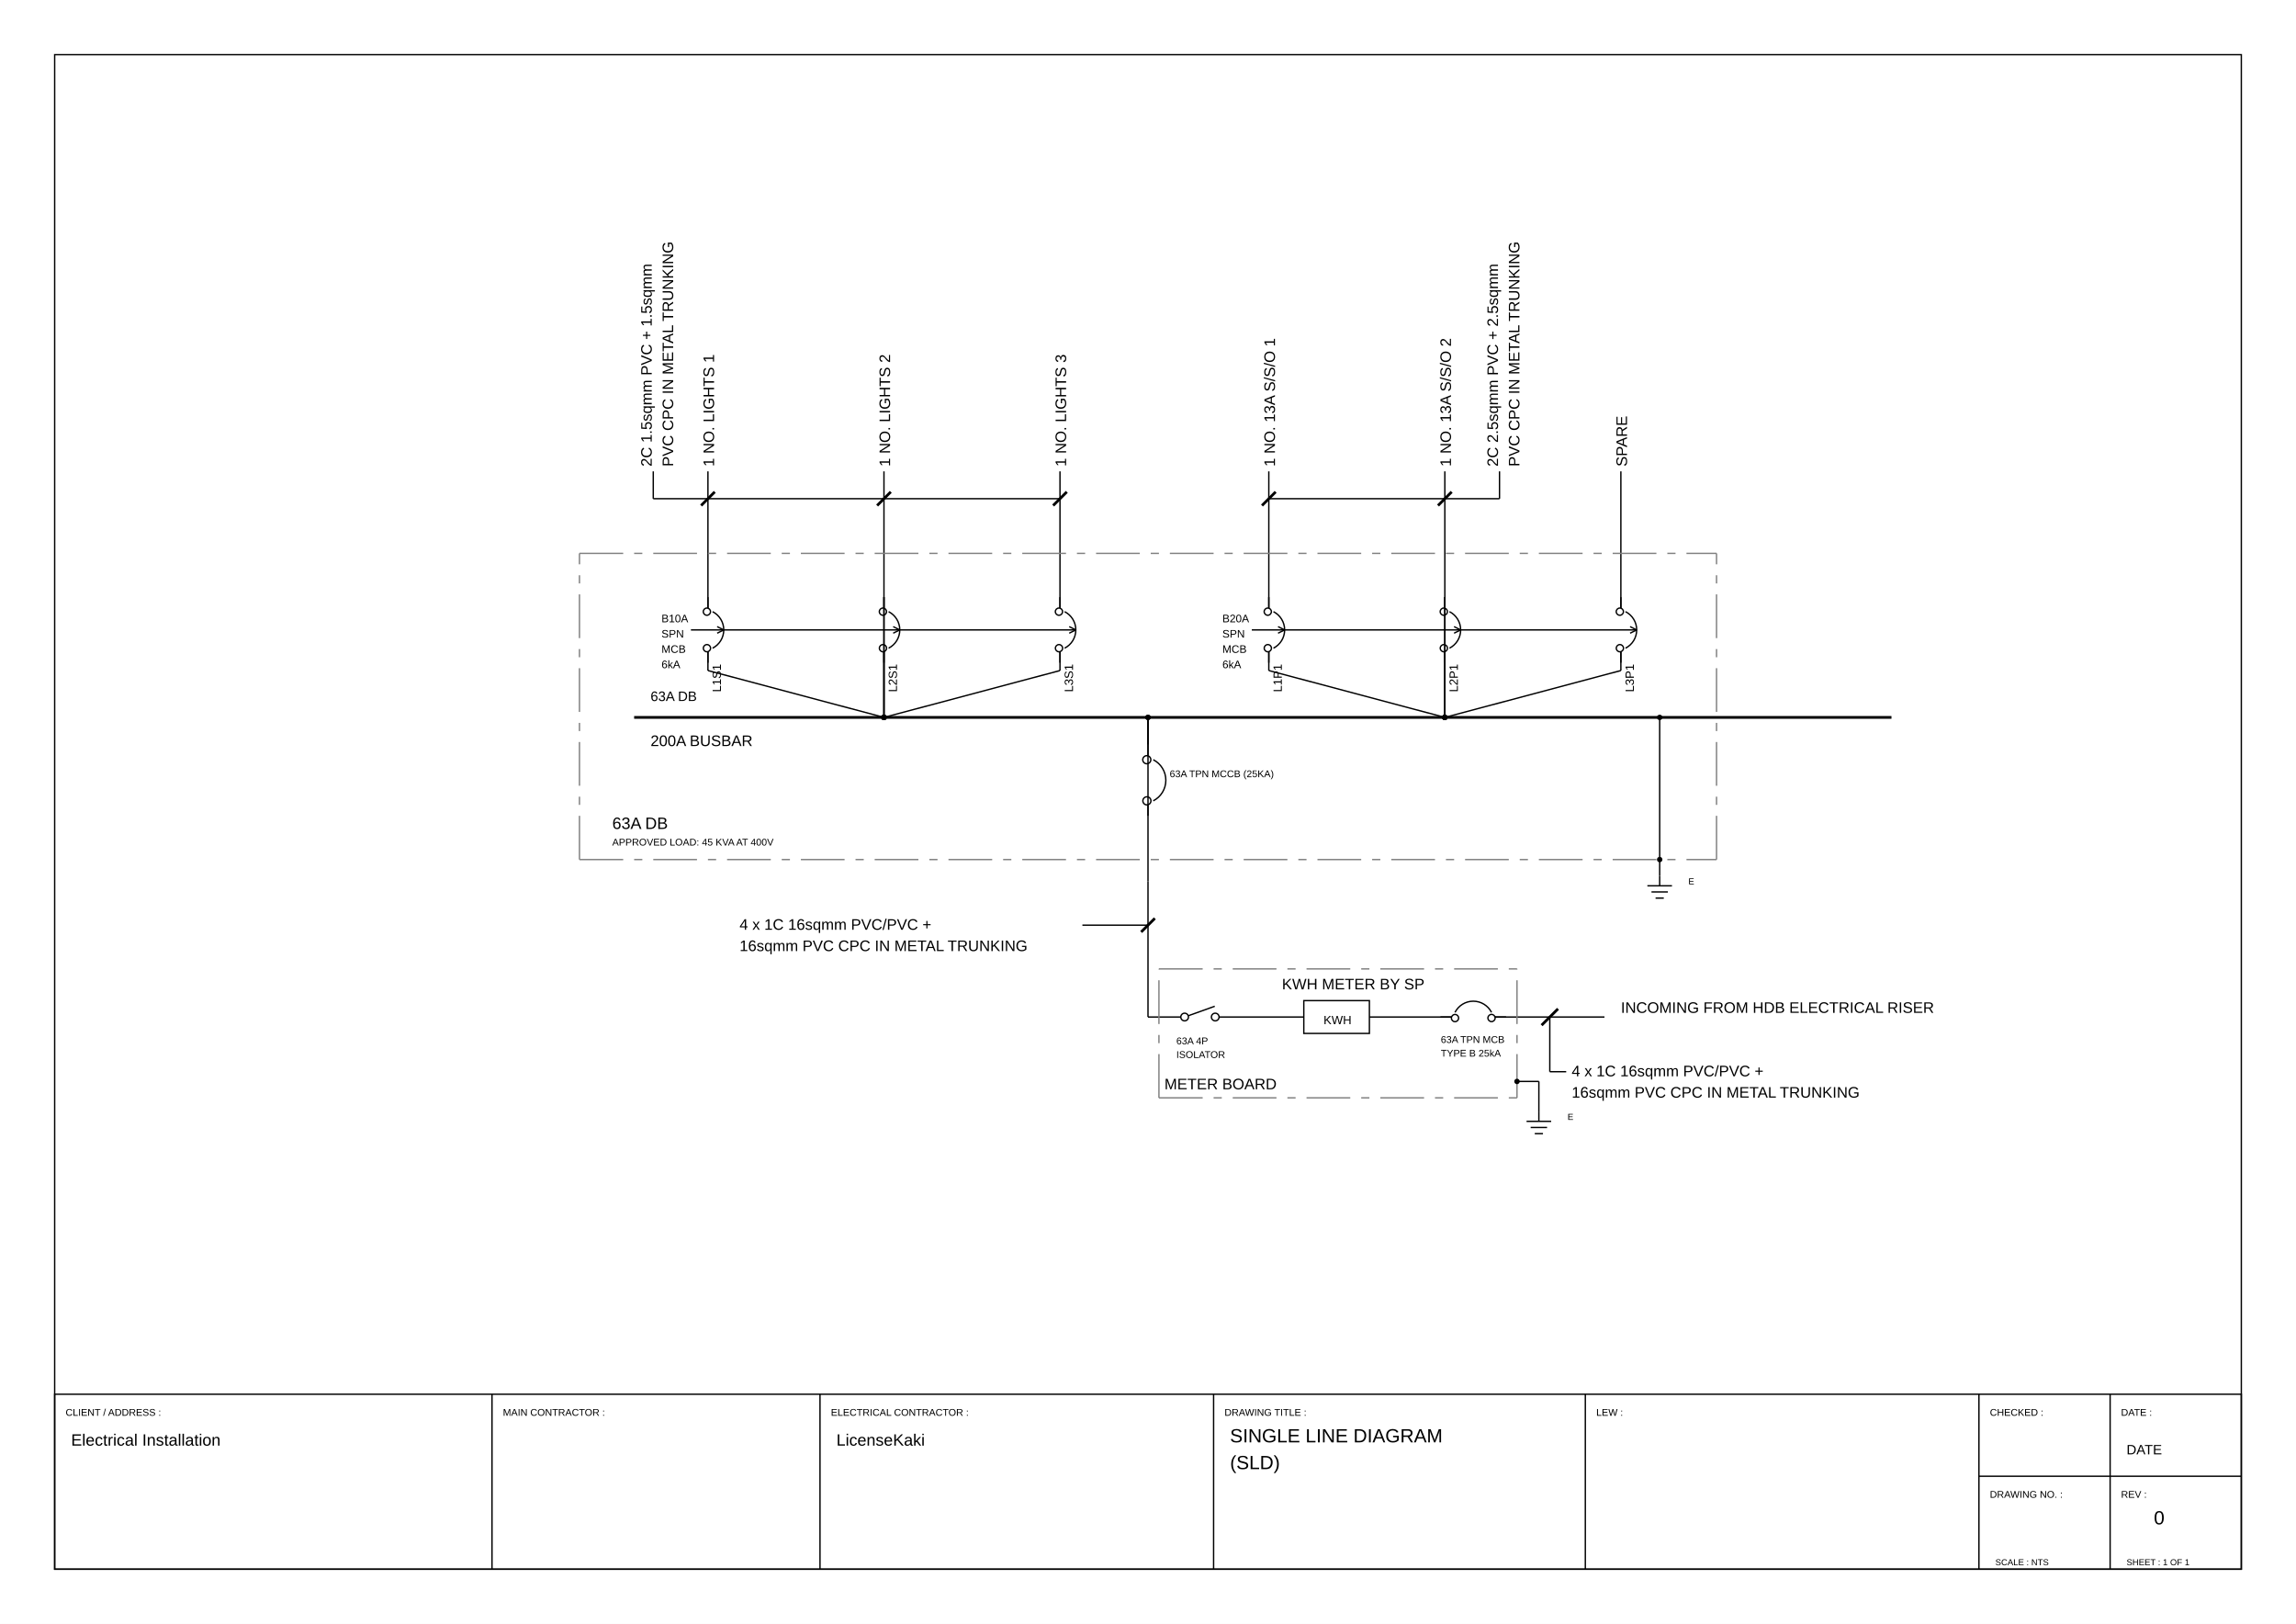
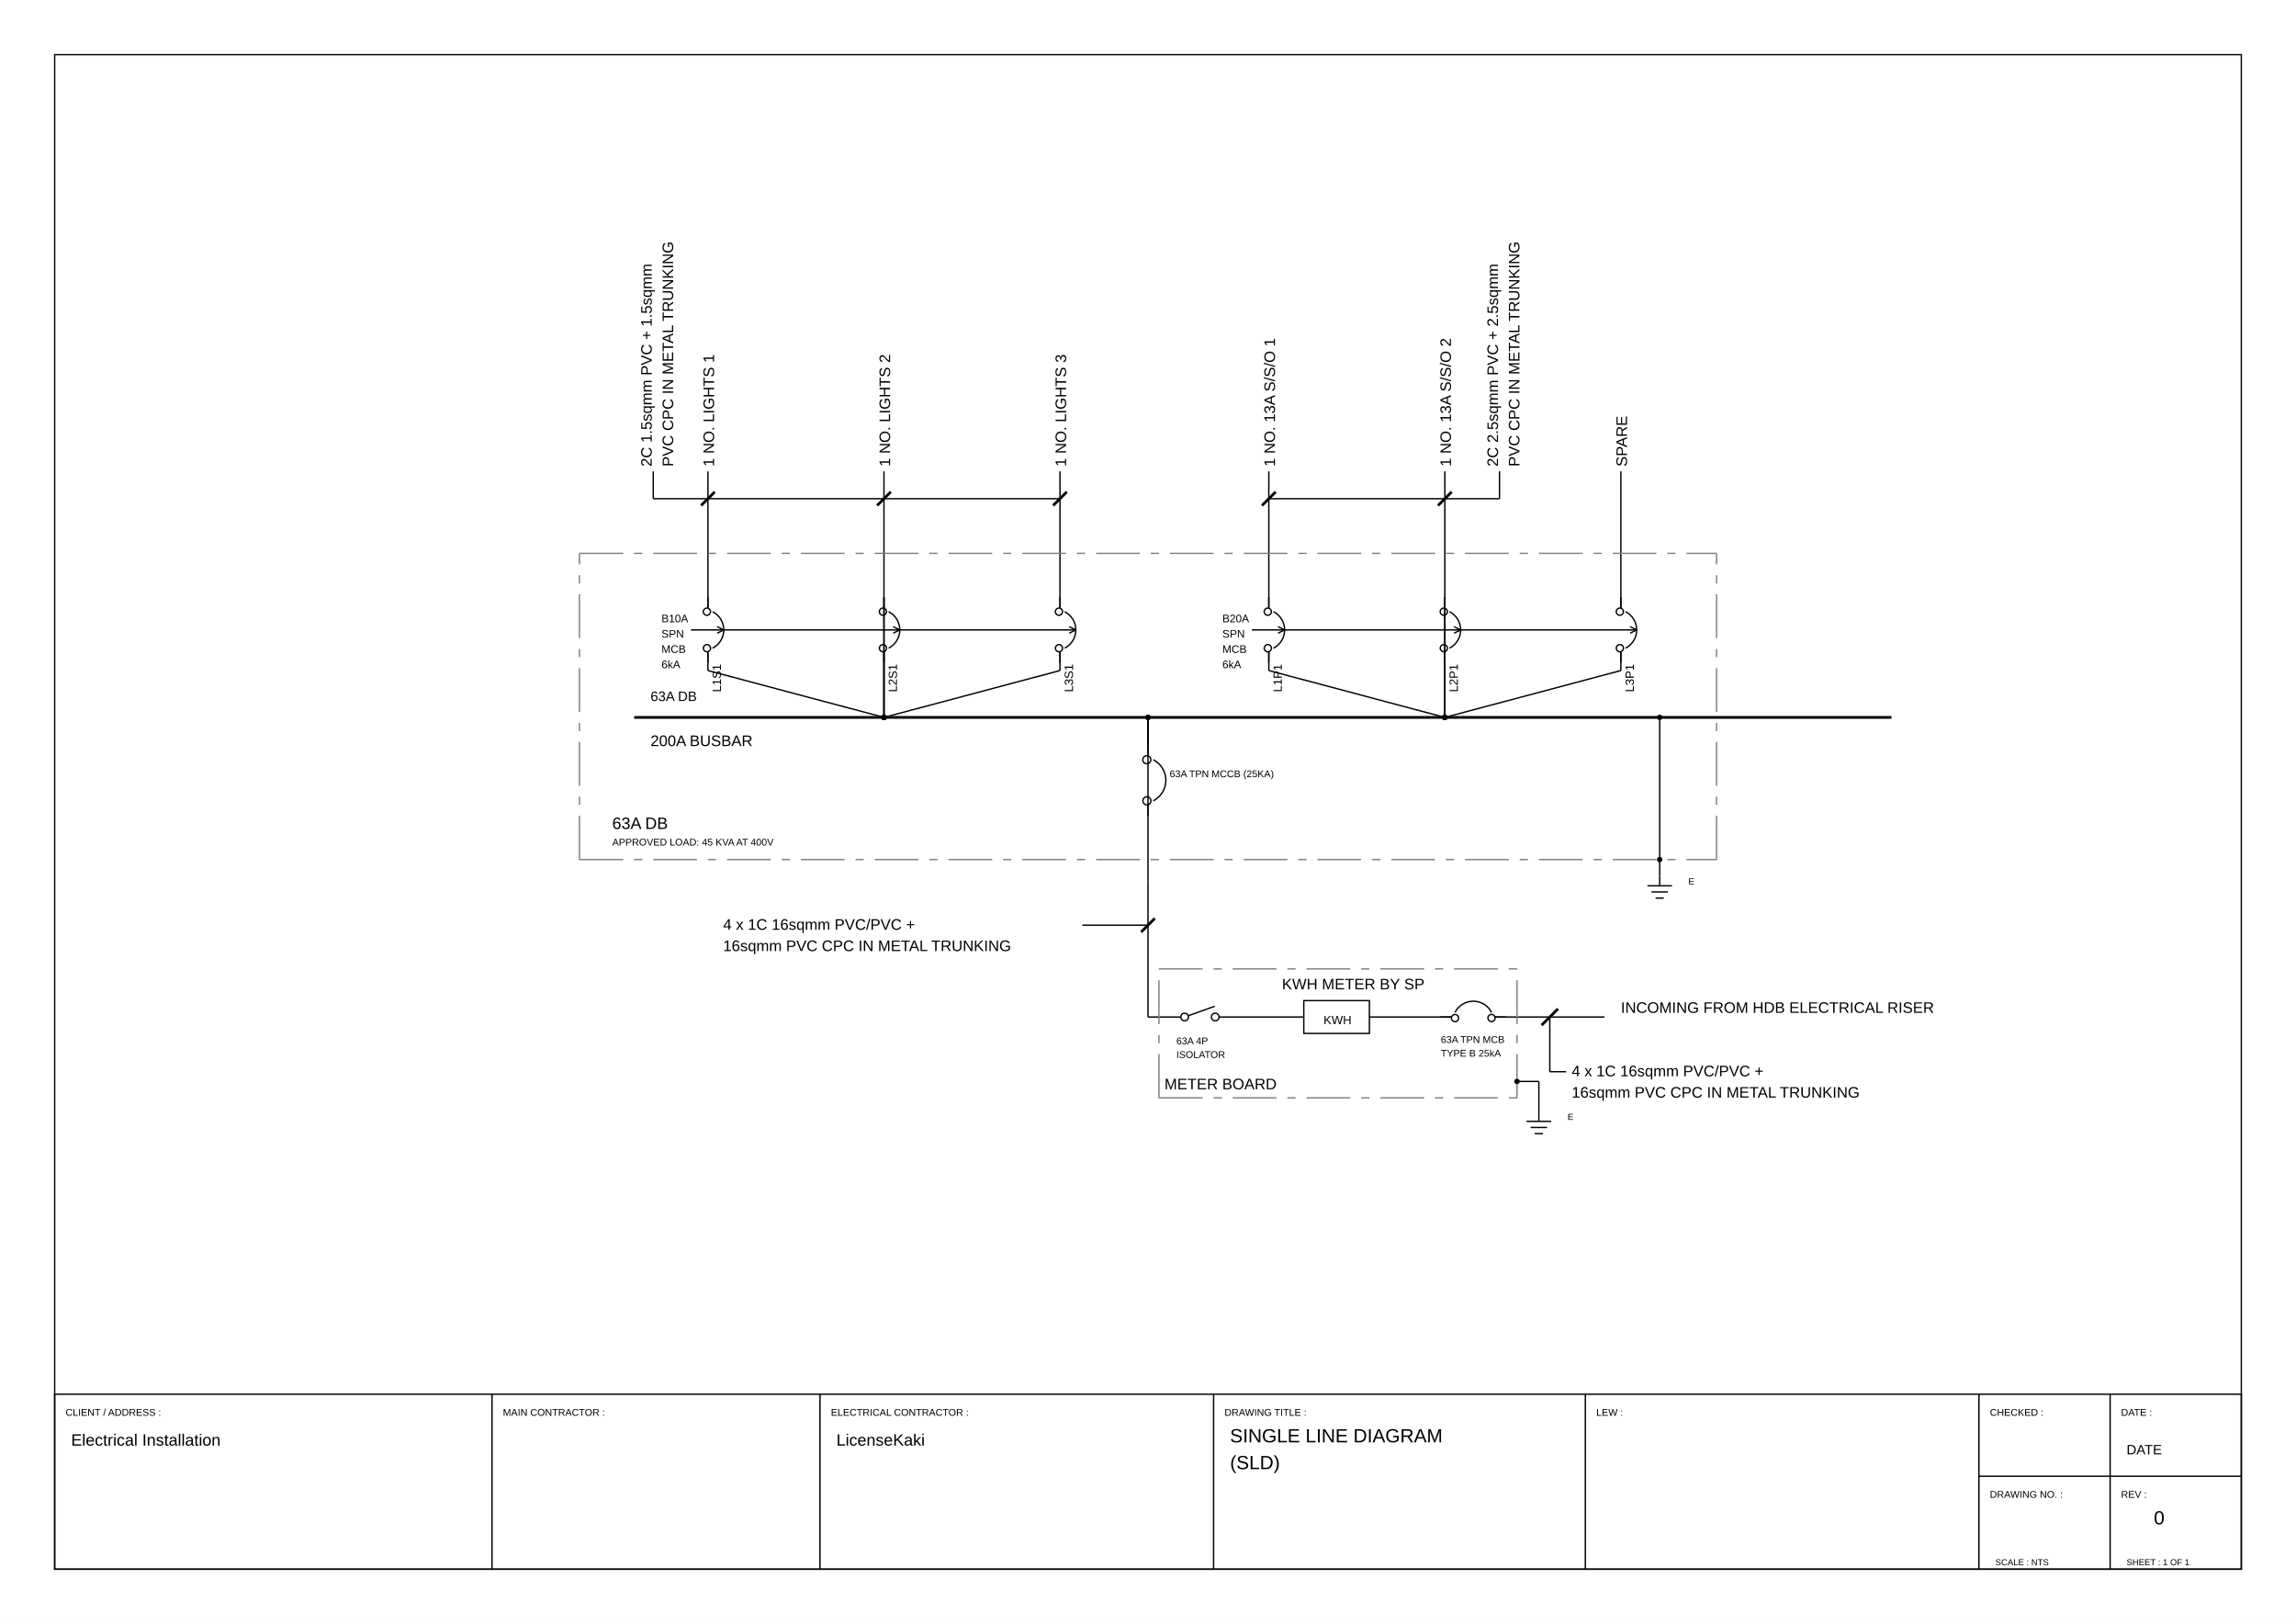
<svg xmlns="http://www.w3.org/2000/svg" viewBox="0 0 420.0 297.0" width="420.0mm" height="297.0mm">
  <rect width="420.0" height="297.0" fill="white" />
  <polygon points="10.00,287.00 410.00,287.00 410.00,10.00 10.00,10.00" stroke="#000000" stroke-width="0.25" fill="none" />
  <polygon points="10.00,287.00 410.00,287.00 410.00,255.00 10.00,255.00" stroke="#000000" stroke-width="0.25" fill="none" />
  <line x1="90.00" y1="255.00" x2="90.00" y2="287.00" stroke="#000000" stroke-width="0.25" fill="none" />
  <line x1="150.00" y1="255.00" x2="150.00" y2="287.00" stroke="#000000" stroke-width="0.25" fill="none" />
  <line x1="222.00" y1="255.00" x2="222.00" y2="287.00" stroke="#000000" stroke-width="0.25" fill="none" />
  <line x1="290.00" y1="255.00" x2="290.00" y2="287.00" stroke="#000000" stroke-width="0.25" fill="none" />
  <line x1="362.00" y1="255.00" x2="362.00" y2="287.00" stroke="#000000" stroke-width="0.25" fill="none" />
  <line x1="362.00" y1="270.00" x2="410.00" y2="270.00" stroke="#000000" stroke-width="0.25" fill="none" />
  <line x1="386.00" y1="255.00" x2="386.00" y2="287.00" stroke="#000000" stroke-width="0.25" fill="none" />
  <text x="12.00" y="258.94" font-family="Arial, Helvetica, sans-serif" font-size="1.8" fill="#000000">CLIENT / ADDRESS :</text>
  <text x="92.00" y="258.94" font-family="Arial, Helvetica, sans-serif" font-size="1.8" fill="#000000">MAIN CONTRACTOR :</text>
  <text x="152.00" y="258.94" font-family="Arial, Helvetica, sans-serif" font-size="1.8" fill="#000000">ELECTRICAL CONTRACTOR :</text>
  <text x="224.00" y="258.94" font-family="Arial, Helvetica, sans-serif" font-size="1.8" fill="#000000">DRAWING TITLE :</text>
  <text x="292.00" y="258.94" font-family="Arial, Helvetica, sans-serif" font-size="1.8" fill="#000000">LEW :</text>
  <text x="364.00" y="258.94" font-family="Arial, Helvetica, sans-serif" font-size="1.8" fill="#000000">CHECKED :</text>
  <text x="388.00" y="258.94" font-family="Arial, Helvetica, sans-serif" font-size="1.8" fill="#000000">DATE :</text>
  <text x="364.00" y="273.94" font-family="Arial, Helvetica, sans-serif" font-size="1.8" fill="#000000">DRAWING NO. :</text>
  <text x="388.00" y="273.94" font-family="Arial, Helvetica, sans-serif" font-size="1.8" fill="#000000">REV :</text>
  <circle cx="222.30" cy="186.01" r="0.70" stroke="#000000" stroke-width="0.25" fill="none" />
  <circle cx="216.70" cy="186.01" r="0.70" stroke="#000000" stroke-width="0.25" fill="none" />
  <polyline points="217.36,185.78 222.21,184.04" stroke="#000000" stroke-width="0.25" fill="none" />
  <text x="215.18" y="191.00" font-family="Arial, Helvetica, sans-serif" font-size="1.8" fill="#000000">
    <tspan x="215.18">63A 4P</tspan>
    <tspan x="215.18" dy="2.5">ISOLATOR</tspan>
  </text>
  <polygon points="238.50,183.01 250.50,183.01 250.50,189.01 238.50,189.01" stroke="#000000" stroke-width="0.25" fill="none" />
  <text x="242.10" y="187.32" font-family="Arial, Helvetica, sans-serif" font-size="2.2" fill="#000000">KWH</text>
  <text x="234.50" y="180.95" font-family="Arial, Helvetica, sans-serif" font-size="2.8" fill="#000000">KWH METER BY SP</text>
  <path d="M 272.84,185.16 A 3.75,3.75 0 0,0 266.16,185.16" stroke="#000000" stroke-width="0.25" fill="none" />
  <circle cx="266.16" cy="186.20" r="0.66" stroke="#000000" stroke-width="0.25" fill="none" />
  <circle cx="272.84" cy="186.19" r="0.66" stroke="#000000" stroke-width="0.25" fill="none" />
  <line x1="265.50" y1="186.01" x2="263.50" y2="186.01" stroke="#000000" stroke-width="0.25" fill="none" />
  <line x1="273.50" y1="186.01" x2="275.50" y2="186.01" stroke="#000000" stroke-width="0.25" fill="none" />
  <text x="263.56" y="190.75" font-family="Arial, Helvetica, sans-serif" font-size="1.8" fill="#000000">
    <tspan x="263.56">63A TPN MCB</tspan>
    <tspan x="263.56" dy="2.5">TYPE B 25kA</tspan>
  </text>
  <text x="296.50" y="185.25" font-family="Arial, Helvetica, sans-serif" font-size="2.8" fill="#000000">INCOMING FROM HDB ELECTRICAL RISER</text>
  <text x="287.50" y="196.85" font-family="Arial, Helvetica, sans-serif" font-size="2.8" fill="#000000">
    <tspan x="287.50">4 x 1C 16sqmm PVC/PVC +</tspan>
    <tspan x="287.50" dy="3.9">16sqmm PVC CPC IN METAL TRUNKING</tspan>
  </text>
-   <text x="135.28" y="170.05" font-family="Arial, Helvetica, sans-serif" font-size="2.8" fill="#000000">
-     <tspan x="135.28">4 x 1C 16sqmm PVC/PVC +</tspan>
-     <tspan x="135.28" dy="3.9">16sqmm PVC CPC IN METAL TRUNKING</tspan>
+   <text x="132.28" y="170.05" font-family="Arial, Helvetica, sans-serif" font-size="2.8" fill="#000000">
+     <tspan x="132.28">4 x 1C 16sqmm PVC/PVC +</tspan>
+     <tspan x="132.28" dy="3.9">16sqmm PVC CPC IN METAL TRUNKING</tspan>
  </text>
  <text x="213.00" y="199.23" font-family="Arial, Helvetica, sans-serif" font-size="2.8" fill="#000000">METER BOARD</text>
  <line x1="281.50" y1="203.29" x2="281.50" y2="205.09" stroke="#000000" stroke-width="0.25" fill="none" />
  <line x1="279.25" y1="205.09" x2="283.75" y2="205.09" stroke="#000000" stroke-width="0.25" fill="none" />
  <line x1="280.00" y1="206.21" x2="283.00" y2="206.21" stroke="#000000" stroke-width="0.25" fill="none" />
  <line x1="280.75" y1="207.34" x2="282.25" y2="207.34" stroke="#000000" stroke-width="0.25" fill="none" />
  <text x="286.75" y="204.82" font-family="Arial, Helvetica, sans-serif" font-size="1.6" fill="#000000">E</text>
  <path d="M 210.96,146.47 A 4.22,4.22 0 0,0 210.96,138.95" stroke="#000000" stroke-width="0.25" fill="none" />
  <circle cx="209.78" cy="138.95" r="0.74" stroke="#000000" stroke-width="0.25" fill="none" />
  <circle cx="209.80" cy="146.47" r="0.74" stroke="#000000" stroke-width="0.25" fill="none" />
  <line x1="210.00" y1="147.21" x2="210.00" y2="149.21" stroke="#000000" stroke-width="0.25" fill="none" />
  <line x1="210.00" y1="138.21" x2="210.00" y2="136.21" stroke="#000000" stroke-width="0.25" fill="none" />
  <text x="213.96" y="142.15" font-family="Arial, Helvetica, sans-serif" font-size="1.8" fill="#000000">63A TPN MCCB (25KA)</text>
  <line x1="116.00" y1="131.21" x2="346.00" y2="131.21" stroke="#000000" stroke-width="0.50" fill="none" />
  <text x="119.00" y="128.21" font-family="Arial, Helvetica, sans-serif" font-size="2.5" fill="#000000">63A DB</text>
  <text x="119.00" y="136.45" font-family="Arial, Helvetica, sans-serif" font-size="2.8" fill="#000000">200A BUSBAR</text>
  <text x="131.00" y="127.47" font-family="Arial, Helvetica, sans-serif" font-size="2.2" fill="#000000" transform="rotate(-90.0,131.00,126.59)">L1S1</text>
  <path d="M 130.35,118.55 A 3.75,3.75 0 0,0 130.35,111.87" stroke="#000000" stroke-width="0.25" fill="none" />
  <circle cx="129.31" cy="111.87" r="0.66" stroke="#000000" stroke-width="0.25" fill="none" />
  <circle cx="129.32" cy="118.55" r="0.66" stroke="#000000" stroke-width="0.25" fill="none" />
  <line x1="129.50" y1="119.21" x2="129.50" y2="121.21" stroke="#000000" stroke-width="0.25" fill="none" />
  <line x1="129.50" y1="111.21" x2="129.50" y2="109.21" stroke="#000000" stroke-width="0.25" fill="none" />
  <line x1="126.39" y1="115.21" x2="132.39" y2="115.21" stroke="#000000" stroke-width="0.25" fill="none" />
  <line x1="132.39" y1="115.21" x2="131.19" y2="114.61" stroke="#000000" stroke-width="0.25" fill="none" />
  <line x1="132.39" y1="115.21" x2="131.19" y2="115.81" stroke="#000000" stroke-width="0.25" fill="none" />
  <text x="121.00" y="113.81" font-family="Arial, Helvetica, sans-serif" font-size="2.0" fill="#000000">
    <tspan x="121.00">B10A</tspan>
    <tspan x="121.00" dy="2.8">SPN</tspan>
    <tspan x="121.00" dy="2.8">MCB</tspan>
    <tspan x="121.00" dy="2.8">6kA</tspan>
  </text>
  <text x="129.50" y="86.45" font-family="Arial, Helvetica, sans-serif" font-size="2.8" fill="#000000" transform="rotate(-90.0,129.50,85.33)">1 NO. LIGHTS 1</text>
  <text x="163.20" y="127.47" font-family="Arial, Helvetica, sans-serif" font-size="2.2" fill="#000000" transform="rotate(-90.0,163.20,126.59)">L2S1</text>
  <path d="M 162.55,118.55 A 3.75,3.75 0 0,0 162.55,111.87" stroke="#000000" stroke-width="0.25" fill="none" />
  <circle cx="161.51" cy="111.87" r="0.66" stroke="#000000" stroke-width="0.25" fill="none" />
  <circle cx="161.52" cy="118.55" r="0.66" stroke="#000000" stroke-width="0.25" fill="none" />
  <line x1="161.70" y1="119.21" x2="161.70" y2="121.21" stroke="#000000" stroke-width="0.25" fill="none" />
  <line x1="161.70" y1="111.21" x2="161.70" y2="109.21" stroke="#000000" stroke-width="0.25" fill="none" />
  <line x1="132.39" y1="115.21" x2="164.59" y2="115.21" stroke="#000000" stroke-width="0.25" fill="none" />
  <line x1="164.59" y1="115.21" x2="163.39" y2="114.61" stroke="#000000" stroke-width="0.25" fill="none" />
  <line x1="164.59" y1="115.21" x2="163.39" y2="115.81" stroke="#000000" stroke-width="0.25" fill="none" />
  <text x="161.70" y="86.45" font-family="Arial, Helvetica, sans-serif" font-size="2.8" fill="#000000" transform="rotate(-90.0,161.70,85.33)">1 NO. LIGHTS 2</text>
  <text x="195.40" y="127.47" font-family="Arial, Helvetica, sans-serif" font-size="2.2" fill="#000000" transform="rotate(-90.0,195.40,126.59)">L3S1</text>
  <path d="M 194.75,118.55 A 3.75,3.75 0 0,0 194.75,111.87" stroke="#000000" stroke-width="0.25" fill="none" />
  <circle cx="193.71" cy="111.87" r="0.66" stroke="#000000" stroke-width="0.25" fill="none" />
  <circle cx="193.72" cy="118.55" r="0.66" stroke="#000000" stroke-width="0.25" fill="none" />
  <line x1="193.90" y1="119.21" x2="193.90" y2="121.21" stroke="#000000" stroke-width="0.25" fill="none" />
  <line x1="193.90" y1="111.21" x2="193.90" y2="109.21" stroke="#000000" stroke-width="0.25" fill="none" />
  <line x1="164.59" y1="115.21" x2="196.79" y2="115.21" stroke="#000000" stroke-width="0.25" fill="none" />
  <line x1="196.79" y1="115.21" x2="195.59" y2="114.61" stroke="#000000" stroke-width="0.25" fill="none" />
  <line x1="196.79" y1="115.21" x2="195.59" y2="115.81" stroke="#000000" stroke-width="0.25" fill="none" />
  <text x="193.90" y="86.45" font-family="Arial, Helvetica, sans-serif" font-size="2.8" fill="#000000" transform="rotate(-90.0,193.90,85.33)">1 NO. LIGHTS 3</text>
  <text x="233.60" y="127.47" font-family="Arial, Helvetica, sans-serif" font-size="2.2" fill="#000000" transform="rotate(-90.0,233.60,126.59)">L1P1</text>
  <path d="M 232.95,118.55 A 3.75,3.75 0 0,0 232.95,111.87" stroke="#000000" stroke-width="0.25" fill="none" />
  <circle cx="231.91" cy="111.87" r="0.66" stroke="#000000" stroke-width="0.25" fill="none" />
  <circle cx="231.92" cy="118.55" r="0.66" stroke="#000000" stroke-width="0.25" fill="none" />
  <line x1="232.10" y1="119.21" x2="232.10" y2="121.21" stroke="#000000" stroke-width="0.25" fill="none" />
  <line x1="232.10" y1="111.21" x2="232.10" y2="109.21" stroke="#000000" stroke-width="0.25" fill="none" />
  <line x1="228.99" y1="115.21" x2="234.99" y2="115.21" stroke="#000000" stroke-width="0.25" fill="none" />
  <line x1="234.99" y1="115.21" x2="233.79" y2="114.61" stroke="#000000" stroke-width="0.25" fill="none" />
  <line x1="234.99" y1="115.21" x2="233.79" y2="115.81" stroke="#000000" stroke-width="0.25" fill="none" />
  <text x="223.60" y="113.81" font-family="Arial, Helvetica, sans-serif" font-size="2.0" fill="#000000">
    <tspan x="223.60">B20A</tspan>
    <tspan x="223.60" dy="2.8">SPN</tspan>
    <tspan x="223.60" dy="2.8">MCB</tspan>
    <tspan x="223.60" dy="2.8">6kA</tspan>
  </text>
  <text x="232.10" y="86.45" font-family="Arial, Helvetica, sans-serif" font-size="2.8" fill="#000000" transform="rotate(-90.0,232.10,85.33)">1 NO. 13A S/S/O 1</text>
  <text x="265.80" y="127.47" font-family="Arial, Helvetica, sans-serif" font-size="2.2" fill="#000000" transform="rotate(-90.0,265.80,126.59)">L2P1</text>
  <path d="M 265.15,118.55 A 3.75,3.75 0 0,0 265.15,111.87" stroke="#000000" stroke-width="0.25" fill="none" />
  <circle cx="264.11" cy="111.87" r="0.66" stroke="#000000" stroke-width="0.25" fill="none" />
  <circle cx="264.12" cy="118.55" r="0.66" stroke="#000000" stroke-width="0.25" fill="none" />
  <line x1="264.30" y1="119.21" x2="264.30" y2="121.21" stroke="#000000" stroke-width="0.25" fill="none" />
  <line x1="264.30" y1="111.21" x2="264.30" y2="109.21" stroke="#000000" stroke-width="0.25" fill="none" />
  <line x1="234.99" y1="115.21" x2="267.19" y2="115.21" stroke="#000000" stroke-width="0.25" fill="none" />
  <line x1="267.19" y1="115.21" x2="265.99" y2="114.61" stroke="#000000" stroke-width="0.25" fill="none" />
  <line x1="267.19" y1="115.21" x2="265.99" y2="115.81" stroke="#000000" stroke-width="0.25" fill="none" />
  <text x="264.30" y="86.45" font-family="Arial, Helvetica, sans-serif" font-size="2.8" fill="#000000" transform="rotate(-90.0,264.30,85.33)">1 NO. 13A S/S/O 2</text>
  <text x="298.00" y="127.47" font-family="Arial, Helvetica, sans-serif" font-size="2.2" fill="#000000" transform="rotate(-90.0,298.00,126.59)">L3P1</text>
  <path d="M 297.35,118.55 A 3.75,3.75 0 0,0 297.35,111.87" stroke="#000000" stroke-width="0.25" fill="none" />
  <circle cx="296.31" cy="111.87" r="0.66" stroke="#000000" stroke-width="0.25" fill="none" />
  <circle cx="296.32" cy="118.55" r="0.66" stroke="#000000" stroke-width="0.25" fill="none" />
  <line x1="296.50" y1="119.21" x2="296.50" y2="121.21" stroke="#000000" stroke-width="0.25" fill="none" />
  <line x1="296.50" y1="111.21" x2="296.50" y2="109.21" stroke="#000000" stroke-width="0.25" fill="none" />
  <line x1="267.19" y1="115.21" x2="299.39" y2="115.21" stroke="#000000" stroke-width="0.25" fill="none" />
  <line x1="299.39" y1="115.21" x2="298.19" y2="114.61" stroke="#000000" stroke-width="0.25" fill="none" />
  <line x1="299.39" y1="115.21" x2="298.19" y2="115.81" stroke="#000000" stroke-width="0.25" fill="none" />
  <text x="296.50" y="86.45" font-family="Arial, Helvetica, sans-serif" font-size="2.8" fill="#000000" transform="rotate(-90.0,296.50,85.33)">SPARE</text>
  <text x="118.10" y="86.45" font-family="Arial, Helvetica, sans-serif" font-size="2.8" fill="#000000" transform="rotate(-90.0,118.10,85.33)">2C 1.5sqmm PVC + 1.5sqmm</text>
  <text x="122.02" y="86.45" font-family="Arial, Helvetica, sans-serif" font-size="2.8" fill="#000000" transform="rotate(-90.0,122.02,85.33)">PVC CPC IN METAL TRUNKING</text>
  <text x="272.90" y="86.45" font-family="Arial, Helvetica, sans-serif" font-size="2.8" fill="#000000" transform="rotate(-90.0,272.90,85.33)">2C 2.5sqmm PVC + 2.5sqmm</text>
  <text x="276.82" y="86.45" font-family="Arial, Helvetica, sans-serif" font-size="2.8" fill="#000000" transform="rotate(-90.0,276.82,85.33)">PVC CPC IN METAL TRUNKING</text>
  <text x="112.00" y="151.61" font-family="Arial, Helvetica, sans-serif" font-size="3.0" fill="#000000">63A DB</text>
  <text x="112.00" y="154.65" font-family="Arial, Helvetica, sans-serif" font-size="1.8" fill="#000000">APPROVED LOAD: 45 KVA AT 400V</text>
  <line x1="303.60" y1="160.21" x2="303.60" y2="162.01" stroke="#000000" stroke-width="0.25" fill="none" />
  <line x1="301.35" y1="162.01" x2="305.85" y2="162.01" stroke="#000000" stroke-width="0.25" fill="none" />
  <line x1="302.10" y1="163.13" x2="305.10" y2="163.13" stroke="#000000" stroke-width="0.25" fill="none" />
  <line x1="302.85" y1="164.26" x2="304.35" y2="164.26" stroke="#000000" stroke-width="0.25" fill="none" />
  <text x="308.85" y="161.74" font-family="Arial, Helvetica, sans-serif" font-size="1.6" fill="#000000">E</text>
  <line x1="210.00" y1="186.01" x2="216.00" y2="186.01" stroke="#000000" stroke-width="0.25" fill="none" />
  <line x1="223.00" y1="186.01" x2="238.50" y2="186.01" stroke="#000000" stroke-width="0.25" fill="none" />
  <line x1="250.50" y1="186.01" x2="265.50" y2="186.01" stroke="#000000" stroke-width="0.25" fill="none" />
  <line x1="273.50" y1="186.01" x2="293.50" y2="186.01" stroke="#000000" stroke-width="0.25" fill="none" />
  <line x1="283.50" y1="186.01" x2="283.50" y2="196.01" stroke="#000000" stroke-width="0.25" fill="none" />
  <line x1="210.00" y1="186.01" x2="210.00" y2="161.21" stroke="#000000" stroke-width="0.25" fill="none" />
  <line x1="277.50" y1="197.79" x2="281.50" y2="197.79" stroke="#000000" stroke-width="0.25" fill="none" />
  <line x1="281.50" y1="197.79" x2="281.50" y2="203.29" stroke="#000000" stroke-width="0.25" fill="none" />
  <line x1="210.00" y1="161.21" x2="210.00" y2="147.21" stroke="#000000" stroke-width="0.25" fill="none" />
  <line x1="210.00" y1="131.21" x2="210.00" y2="147.21" stroke="#000000" stroke-width="0.25" fill="none" />
  <line x1="210.00" y1="131.21" x2="210.00" y2="136.21" stroke="#000000" stroke-width="0.25" fill="none" />
  <line x1="210.00" y1="136.21" x2="210.00" y2="131.21" stroke="#000000" stroke-width="0.25" fill="none" />
  <line x1="129.50" y1="122.64" x2="129.50" y2="119.21" stroke="#000000" stroke-width="0.25" fill="none" />
  <line x1="129.50" y1="111.21" x2="129.50" y2="109.21" stroke="#000000" stroke-width="0.25" fill="none" />
  <line x1="129.50" y1="109.21" x2="129.50" y2="86.21" stroke="#000000" stroke-width="0.25" fill="none" />
  <line x1="161.70" y1="131.21" x2="161.70" y2="119.21" stroke="#000000" stroke-width="0.25" fill="none" />
  <line x1="161.70" y1="131.21" x2="161.70" y2="109.21" stroke="#000000" stroke-width="0.25" fill="none" />
  <line x1="161.70" y1="131.21" x2="161.70" y2="86.21" stroke="#000000" stroke-width="0.25" fill="none" />
  <line x1="193.90" y1="122.64" x2="193.90" y2="119.21" stroke="#000000" stroke-width="0.25" fill="none" />
  <line x1="193.90" y1="111.21" x2="193.90" y2="109.21" stroke="#000000" stroke-width="0.25" fill="none" />
  <line x1="193.90" y1="109.21" x2="193.90" y2="86.21" stroke="#000000" stroke-width="0.25" fill="none" />
  <line x1="232.10" y1="122.64" x2="232.10" y2="119.21" stroke="#000000" stroke-width="0.25" fill="none" />
  <line x1="232.10" y1="111.21" x2="232.10" y2="109.21" stroke="#000000" stroke-width="0.25" fill="none" />
  <line x1="232.10" y1="109.21" x2="232.10" y2="86.21" stroke="#000000" stroke-width="0.25" fill="none" />
  <line x1="264.30" y1="131.21" x2="264.30" y2="119.21" stroke="#000000" stroke-width="0.25" fill="none" />
  <line x1="264.30" y1="131.21" x2="264.30" y2="109.21" stroke="#000000" stroke-width="0.25" fill="none" />
  <line x1="264.30" y1="131.21" x2="264.30" y2="86.21" stroke="#000000" stroke-width="0.25" fill="none" />
  <line x1="296.50" y1="122.64" x2="296.50" y2="119.21" stroke="#000000" stroke-width="0.25" fill="none" />
  <line x1="296.50" y1="111.21" x2="296.50" y2="109.21" stroke="#000000" stroke-width="0.25" fill="none" />
  <line x1="296.50" y1="109.21" x2="296.50" y2="86.21" stroke="#000000" stroke-width="0.25" fill="none" />
  <line x1="119.50" y1="91.21" x2="119.50" y2="86.21" stroke="#000000" stroke-width="0.25" fill="none" />
  <line x1="274.30" y1="91.21" x2="274.30" y2="86.21" stroke="#000000" stroke-width="0.25" fill="none" />
  <line x1="303.60" y1="131.21" x2="303.60" y2="160.21" stroke="#000000" stroke-width="0.25" fill="none" />
  <line x1="282.00" y1="187.51" x2="285.00" y2="184.51" stroke="#000000" stroke-width="0.50" fill="none" />
  <line x1="208.75" y1="170.46" x2="211.25" y2="167.96" stroke="#000000" stroke-width="0.50" fill="none" />
  <line x1="128.25" y1="92.46" x2="130.75" y2="89.96" stroke="#000000" stroke-width="0.50" fill="none" />
  <line x1="160.45" y1="92.46" x2="162.95" y2="89.96" stroke="#000000" stroke-width="0.50" fill="none" />
  <line x1="192.65" y1="92.46" x2="195.15" y2="89.96" stroke="#000000" stroke-width="0.50" fill="none" />
  <line x1="230.85" y1="92.46" x2="233.35" y2="89.96" stroke="#000000" stroke-width="0.50" fill="none" />
  <line x1="263.05" y1="92.46" x2="265.55" y2="89.96" stroke="#000000" stroke-width="0.50" fill="none" />
  <line x1="283.50" y1="196.01" x2="286.50" y2="196.01" stroke="#000000" stroke-width="0.25" fill="none" />
  <line x1="210.00" y1="169.21" x2="198.00" y2="169.21" stroke="#000000" stroke-width="0.25" fill="none" />
  <line x1="119.50" y1="91.21" x2="193.90" y2="91.21" stroke="#000000" stroke-width="0.25" fill="none" />
  <line x1="232.10" y1="91.21" x2="274.30" y2="91.21" stroke="#000000" stroke-width="0.25" fill="none" />
  <line x1="161.70" y1="131.21" x2="129.50" y2="122.64" stroke="#000000" stroke-width="0.25" fill="none" />
  <line x1="161.70" y1="131.21" x2="193.90" y2="122.64" stroke="#000000" stroke-width="0.25" fill="none" />
  <line x1="264.30" y1="131.21" x2="232.10" y2="122.64" stroke="#000000" stroke-width="0.25" fill="none" />
  <line x1="264.30" y1="131.21" x2="296.50" y2="122.64" stroke="#000000" stroke-width="0.25" fill="none" />
  <line x1="212.00" y1="200.79" x2="220.00" y2="200.79" stroke="#808080" stroke-width="0.25" fill="none" />
  <line x1="222.00" y1="200.79" x2="223.50" y2="200.79" stroke="#808080" stroke-width="0.25" fill="none" />
  <line x1="225.50" y1="200.79" x2="233.50" y2="200.79" stroke="#808080" stroke-width="0.25" fill="none" />
  <line x1="235.50" y1="200.79" x2="237.00" y2="200.79" stroke="#808080" stroke-width="0.25" fill="none" />
  <line x1="239.00" y1="200.79" x2="247.00" y2="200.79" stroke="#808080" stroke-width="0.25" fill="none" />
  <line x1="249.00" y1="200.79" x2="250.50" y2="200.79" stroke="#808080" stroke-width="0.25" fill="none" />
  <line x1="252.50" y1="200.79" x2="260.50" y2="200.79" stroke="#808080" stroke-width="0.25" fill="none" />
  <line x1="262.50" y1="200.79" x2="264.00" y2="200.79" stroke="#808080" stroke-width="0.25" fill="none" />
  <line x1="266.00" y1="200.79" x2="274.00" y2="200.79" stroke="#808080" stroke-width="0.25" fill="none" />
  <line x1="276.00" y1="200.79" x2="277.50" y2="200.79" stroke="#808080" stroke-width="0.25" fill="none" />
  <line x1="212.00" y1="177.21" x2="220.00" y2="177.21" stroke="#808080" stroke-width="0.25" fill="none" />
  <line x1="222.00" y1="177.21" x2="223.50" y2="177.21" stroke="#808080" stroke-width="0.25" fill="none" />
  <line x1="225.50" y1="177.21" x2="233.50" y2="177.21" stroke="#808080" stroke-width="0.25" fill="none" />
  <line x1="235.50" y1="177.21" x2="237.00" y2="177.21" stroke="#808080" stroke-width="0.25" fill="none" />
  <line x1="239.00" y1="177.21" x2="247.00" y2="177.21" stroke="#808080" stroke-width="0.25" fill="none" />
  <line x1="249.00" y1="177.21" x2="250.50" y2="177.21" stroke="#808080" stroke-width="0.25" fill="none" />
  <line x1="252.50" y1="177.21" x2="260.50" y2="177.21" stroke="#808080" stroke-width="0.25" fill="none" />
  <line x1="262.50" y1="177.21" x2="264.00" y2="177.21" stroke="#808080" stroke-width="0.25" fill="none" />
  <line x1="266.00" y1="177.21" x2="274.00" y2="177.21" stroke="#808080" stroke-width="0.25" fill="none" />
  <line x1="276.00" y1="177.21" x2="277.50" y2="177.21" stroke="#808080" stroke-width="0.25" fill="none" />
  <line x1="212.00" y1="200.79" x2="212.00" y2="192.79" stroke="#808080" stroke-width="0.25" fill="none" />
  <line x1="212.00" y1="190.79" x2="212.00" y2="189.29" stroke="#808080" stroke-width="0.25" fill="none" />
  <line x1="212.00" y1="187.29" x2="212.00" y2="179.29" stroke="#808080" stroke-width="0.25" fill="none" />
  <line x1="212.00" y1="177.29" x2="212.00" y2="177.21" stroke="#808080" stroke-width="0.25" fill="none" />
  <line x1="277.50" y1="200.79" x2="277.50" y2="192.79" stroke="#808080" stroke-width="0.25" fill="none" />
  <line x1="277.50" y1="190.79" x2="277.50" y2="189.29" stroke="#808080" stroke-width="0.25" fill="none" />
  <line x1="277.50" y1="187.29" x2="277.50" y2="179.29" stroke="#808080" stroke-width="0.25" fill="none" />
  <line x1="277.50" y1="177.29" x2="277.50" y2="177.21" stroke="#808080" stroke-width="0.25" fill="none" />
  <line x1="106.00" y1="157.21" x2="114.00" y2="157.21" stroke="#808080" stroke-width="0.25" fill="none" />
  <line x1="116.00" y1="157.21" x2="117.50" y2="157.21" stroke="#808080" stroke-width="0.25" fill="none" />
  <line x1="119.50" y1="157.21" x2="127.50" y2="157.21" stroke="#808080" stroke-width="0.25" fill="none" />
  <line x1="129.50" y1="157.21" x2="131.00" y2="157.21" stroke="#808080" stroke-width="0.25" fill="none" />
  <line x1="133.00" y1="157.21" x2="141.00" y2="157.21" stroke="#808080" stroke-width="0.25" fill="none" />
  <line x1="143.00" y1="157.21" x2="144.50" y2="157.21" stroke="#808080" stroke-width="0.25" fill="none" />
  <line x1="146.50" y1="157.21" x2="154.50" y2="157.21" stroke="#808080" stroke-width="0.25" fill="none" />
  <line x1="156.50" y1="157.21" x2="158.00" y2="157.21" stroke="#808080" stroke-width="0.25" fill="none" />
  <line x1="160.00" y1="157.21" x2="168.00" y2="157.21" stroke="#808080" stroke-width="0.25" fill="none" />
  <line x1="170.00" y1="157.21" x2="171.50" y2="157.21" stroke="#808080" stroke-width="0.25" fill="none" />
  <line x1="173.50" y1="157.21" x2="181.50" y2="157.21" stroke="#808080" stroke-width="0.25" fill="none" />
  <line x1="183.50" y1="157.21" x2="185.00" y2="157.21" stroke="#808080" stroke-width="0.25" fill="none" />
  <line x1="187.00" y1="157.21" x2="195.00" y2="157.21" stroke="#808080" stroke-width="0.25" fill="none" />
  <line x1="197.00" y1="157.21" x2="198.50" y2="157.21" stroke="#808080" stroke-width="0.25" fill="none" />
  <line x1="200.50" y1="157.21" x2="208.50" y2="157.21" stroke="#808080" stroke-width="0.25" fill="none" />
  <line x1="210.50" y1="157.21" x2="212.00" y2="157.21" stroke="#808080" stroke-width="0.25" fill="none" />
  <line x1="214.00" y1="157.21" x2="222.00" y2="157.21" stroke="#808080" stroke-width="0.25" fill="none" />
  <line x1="224.00" y1="157.21" x2="225.50" y2="157.21" stroke="#808080" stroke-width="0.25" fill="none" />
  <line x1="227.50" y1="157.21" x2="235.50" y2="157.21" stroke="#808080" stroke-width="0.25" fill="none" />
  <line x1="237.50" y1="157.21" x2="239.00" y2="157.21" stroke="#808080" stroke-width="0.25" fill="none" />
  <line x1="241.00" y1="157.21" x2="249.00" y2="157.21" stroke="#808080" stroke-width="0.25" fill="none" />
  <line x1="251.00" y1="157.21" x2="252.50" y2="157.21" stroke="#808080" stroke-width="0.25" fill="none" />
  <line x1="254.50" y1="157.21" x2="262.50" y2="157.21" stroke="#808080" stroke-width="0.25" fill="none" />
  <line x1="264.50" y1="157.21" x2="266.00" y2="157.21" stroke="#808080" stroke-width="0.25" fill="none" />
  <line x1="268.00" y1="157.21" x2="276.00" y2="157.21" stroke="#808080" stroke-width="0.25" fill="none" />
  <line x1="278.00" y1="157.21" x2="279.50" y2="157.21" stroke="#808080" stroke-width="0.25" fill="none" />
  <line x1="281.50" y1="157.21" x2="289.50" y2="157.21" stroke="#808080" stroke-width="0.25" fill="none" />
  <line x1="291.50" y1="157.21" x2="293.00" y2="157.21" stroke="#808080" stroke-width="0.25" fill="none" />
  <line x1="295.00" y1="157.21" x2="303.00" y2="157.21" stroke="#808080" stroke-width="0.25" fill="none" />
  <line x1="305.00" y1="157.21" x2="306.50" y2="157.21" stroke="#808080" stroke-width="0.25" fill="none" />
  <line x1="308.50" y1="157.21" x2="314.00" y2="157.21" stroke="#808080" stroke-width="0.25" fill="none" />
  <line x1="106.00" y1="101.21" x2="114.00" y2="101.21" stroke="#808080" stroke-width="0.25" fill="none" />
  <line x1="116.00" y1="101.21" x2="117.50" y2="101.21" stroke="#808080" stroke-width="0.25" fill="none" />
  <line x1="119.50" y1="101.21" x2="127.50" y2="101.21" stroke="#808080" stroke-width="0.25" fill="none" />
  <line x1="129.50" y1="101.21" x2="131.00" y2="101.21" stroke="#808080" stroke-width="0.25" fill="none" />
  <line x1="133.00" y1="101.21" x2="141.00" y2="101.21" stroke="#808080" stroke-width="0.25" fill="none" />
  <line x1="143.00" y1="101.21" x2="144.50" y2="101.21" stroke="#808080" stroke-width="0.25" fill="none" />
  <line x1="146.50" y1="101.21" x2="154.50" y2="101.21" stroke="#808080" stroke-width="0.25" fill="none" />
  <line x1="156.50" y1="101.21" x2="158.00" y2="101.21" stroke="#808080" stroke-width="0.25" fill="none" />
  <line x1="160.00" y1="101.21" x2="168.00" y2="101.21" stroke="#808080" stroke-width="0.25" fill="none" />
  <line x1="170.00" y1="101.21" x2="171.50" y2="101.21" stroke="#808080" stroke-width="0.25" fill="none" />
  <line x1="173.50" y1="101.21" x2="181.50" y2="101.21" stroke="#808080" stroke-width="0.25" fill="none" />
  <line x1="183.50" y1="101.21" x2="185.00" y2="101.21" stroke="#808080" stroke-width="0.25" fill="none" />
  <line x1="187.00" y1="101.21" x2="195.00" y2="101.21" stroke="#808080" stroke-width="0.25" fill="none" />
  <line x1="197.00" y1="101.21" x2="198.50" y2="101.21" stroke="#808080" stroke-width="0.25" fill="none" />
  <line x1="200.50" y1="101.21" x2="208.50" y2="101.21" stroke="#808080" stroke-width="0.25" fill="none" />
  <line x1="210.50" y1="101.21" x2="212.00" y2="101.21" stroke="#808080" stroke-width="0.25" fill="none" />
  <line x1="214.00" y1="101.21" x2="222.00" y2="101.21" stroke="#808080" stroke-width="0.25" fill="none" />
  <line x1="224.00" y1="101.21" x2="225.50" y2="101.21" stroke="#808080" stroke-width="0.25" fill="none" />
  <line x1="227.50" y1="101.21" x2="235.50" y2="101.21" stroke="#808080" stroke-width="0.25" fill="none" />
  <line x1="237.50" y1="101.21" x2="239.00" y2="101.21" stroke="#808080" stroke-width="0.25" fill="none" />
  <line x1="241.00" y1="101.21" x2="249.00" y2="101.21" stroke="#808080" stroke-width="0.25" fill="none" />
  <line x1="251.00" y1="101.21" x2="252.50" y2="101.21" stroke="#808080" stroke-width="0.25" fill="none" />
  <line x1="254.50" y1="101.21" x2="262.50" y2="101.21" stroke="#808080" stroke-width="0.25" fill="none" />
  <line x1="264.50" y1="101.21" x2="266.00" y2="101.21" stroke="#808080" stroke-width="0.25" fill="none" />
  <line x1="268.00" y1="101.21" x2="276.00" y2="101.21" stroke="#808080" stroke-width="0.25" fill="none" />
  <line x1="278.00" y1="101.21" x2="279.50" y2="101.21" stroke="#808080" stroke-width="0.25" fill="none" />
  <line x1="281.50" y1="101.21" x2="289.50" y2="101.21" stroke="#808080" stroke-width="0.25" fill="none" />
  <line x1="291.50" y1="101.21" x2="293.00" y2="101.21" stroke="#808080" stroke-width="0.25" fill="none" />
  <line x1="295.00" y1="101.21" x2="303.00" y2="101.21" stroke="#808080" stroke-width="0.25" fill="none" />
  <line x1="305.00" y1="101.21" x2="306.50" y2="101.21" stroke="#808080" stroke-width="0.25" fill="none" />
  <line x1="308.50" y1="101.21" x2="314.00" y2="101.21" stroke="#808080" stroke-width="0.25" fill="none" />
  <line x1="106.00" y1="157.21" x2="106.00" y2="149.21" stroke="#808080" stroke-width="0.25" fill="none" />
  <line x1="106.00" y1="147.21" x2="106.00" y2="145.71" stroke="#808080" stroke-width="0.25" fill="none" />
  <line x1="106.00" y1="143.71" x2="106.00" y2="135.71" stroke="#808080" stroke-width="0.25" fill="none" />
  <line x1="106.00" y1="133.71" x2="106.00" y2="132.21" stroke="#808080" stroke-width="0.25" fill="none" />
  <line x1="106.00" y1="130.21" x2="106.00" y2="122.21" stroke="#808080" stroke-width="0.25" fill="none" />
  <line x1="106.00" y1="120.21" x2="106.00" y2="118.71" stroke="#808080" stroke-width="0.25" fill="none" />
  <line x1="106.00" y1="116.71" x2="106.00" y2="108.71" stroke="#808080" stroke-width="0.25" fill="none" />
  <line x1="106.00" y1="106.71" x2="106.00" y2="105.21" stroke="#808080" stroke-width="0.25" fill="none" />
  <line x1="106.00" y1="103.21" x2="106.00" y2="101.21" stroke="#808080" stroke-width="0.25" fill="none" />
  <line x1="314.00" y1="157.21" x2="314.00" y2="149.21" stroke="#808080" stroke-width="0.25" fill="none" />
  <line x1="314.00" y1="147.21" x2="314.00" y2="145.71" stroke="#808080" stroke-width="0.25" fill="none" />
  <line x1="314.00" y1="143.71" x2="314.00" y2="135.71" stroke="#808080" stroke-width="0.25" fill="none" />
  <line x1="314.00" y1="133.71" x2="314.00" y2="132.21" stroke="#808080" stroke-width="0.25" fill="none" />
  <line x1="314.00" y1="130.21" x2="314.00" y2="122.21" stroke="#808080" stroke-width="0.25" fill="none" />
  <line x1="314.00" y1="120.21" x2="314.00" y2="118.71" stroke="#808080" stroke-width="0.25" fill="none" />
  <line x1="314.00" y1="116.71" x2="314.00" y2="108.71" stroke="#808080" stroke-width="0.25" fill="none" />
  <line x1="314.00" y1="106.71" x2="314.00" y2="105.21" stroke="#808080" stroke-width="0.25" fill="none" />
  <line x1="314.00" y1="103.21" x2="314.00" y2="101.21" stroke="#808080" stroke-width="0.25" fill="none" />
  <circle cx="277.50" cy="197.79" r="0.50" fill="rgb(0,0,0)" stroke="none" />
  <circle cx="161.70" cy="131.21" r="0.50" fill="rgb(0,0,0)" stroke="none" />
  <circle cx="161.70" cy="131.21" r="0.50" fill="rgb(0,0,0)" stroke="none" />
  <circle cx="161.70" cy="131.21" r="0.50" fill="rgb(0,0,0)" stroke="none" />
  <circle cx="264.30" cy="131.21" r="0.50" fill="rgb(0,0,0)" stroke="none" />
  <circle cx="264.30" cy="131.21" r="0.50" fill="rgb(0,0,0)" stroke="none" />
  <circle cx="264.30" cy="131.21" r="0.50" fill="rgb(0,0,0)" stroke="none" />
  <circle cx="303.60" cy="157.21" r="0.50" fill="rgb(0,0,0)" stroke="none" />
  <circle cx="210.00" cy="131.21" r="0.50" fill="rgb(0,0,0)" stroke="none" />
  <circle cx="210.00" cy="131.21" r="0.50" fill="rgb(0,0,0)" stroke="none" />
  <circle cx="161.70" cy="131.21" r="0.50" fill="rgb(0,0,0)" stroke="none" />
  <circle cx="161.70" cy="131.21" r="0.50" fill="rgb(0,0,0)" stroke="none" />
  <circle cx="264.30" cy="131.21" r="0.50" fill="rgb(0,0,0)" stroke="none" />
  <circle cx="264.30" cy="131.21" r="0.50" fill="rgb(0,0,0)" stroke="none" />
  <circle cx="303.60" cy="131.21" r="0.50" fill="rgb(0,0,0)" stroke="none" />
  <text x="13.00" y="264.40" font-family="Arial, Helvetica, sans-serif" font-size="3.0" fill="#000000">Electrical Installation</text>
  <text x="153.00" y="264.40" font-family="Arial, Helvetica, sans-serif" font-size="3.0" fill="#000000">LicenseKaki</text>
  <text x="225.00" y="263.80" font-family="Arial, Helvetica, sans-serif" font-size="3.5" fill="#000000">
    <tspan x="225.00">SINGLE LINE DIAGRAM</tspan>
    <tspan x="225.00" dy="4.9">(SLD)</tspan>
  </text>
  <text x="389.00" y="266.00" font-family="Arial, Helvetica, sans-serif" font-size="2.5" fill="#000000">DATE</text>
  <text x="365.00" y="278.00" font-family="Arial, Helvetica, sans-serif" font-size="2.5" fill="#000000" />
  <text x="394.00" y="278.80" font-family="Arial, Helvetica, sans-serif" font-size="3.5" fill="#000000">0</text>
  <text x="365.00" y="286.28" font-family="Arial, Helvetica, sans-serif" font-size="1.6" fill="#000000">SCALE : NTS</text>
  <text x="389.00" y="286.28" font-family="Arial, Helvetica, sans-serif" font-size="1.6" fill="#000000">SHEET : 1 OF 1</text>
</svg>
